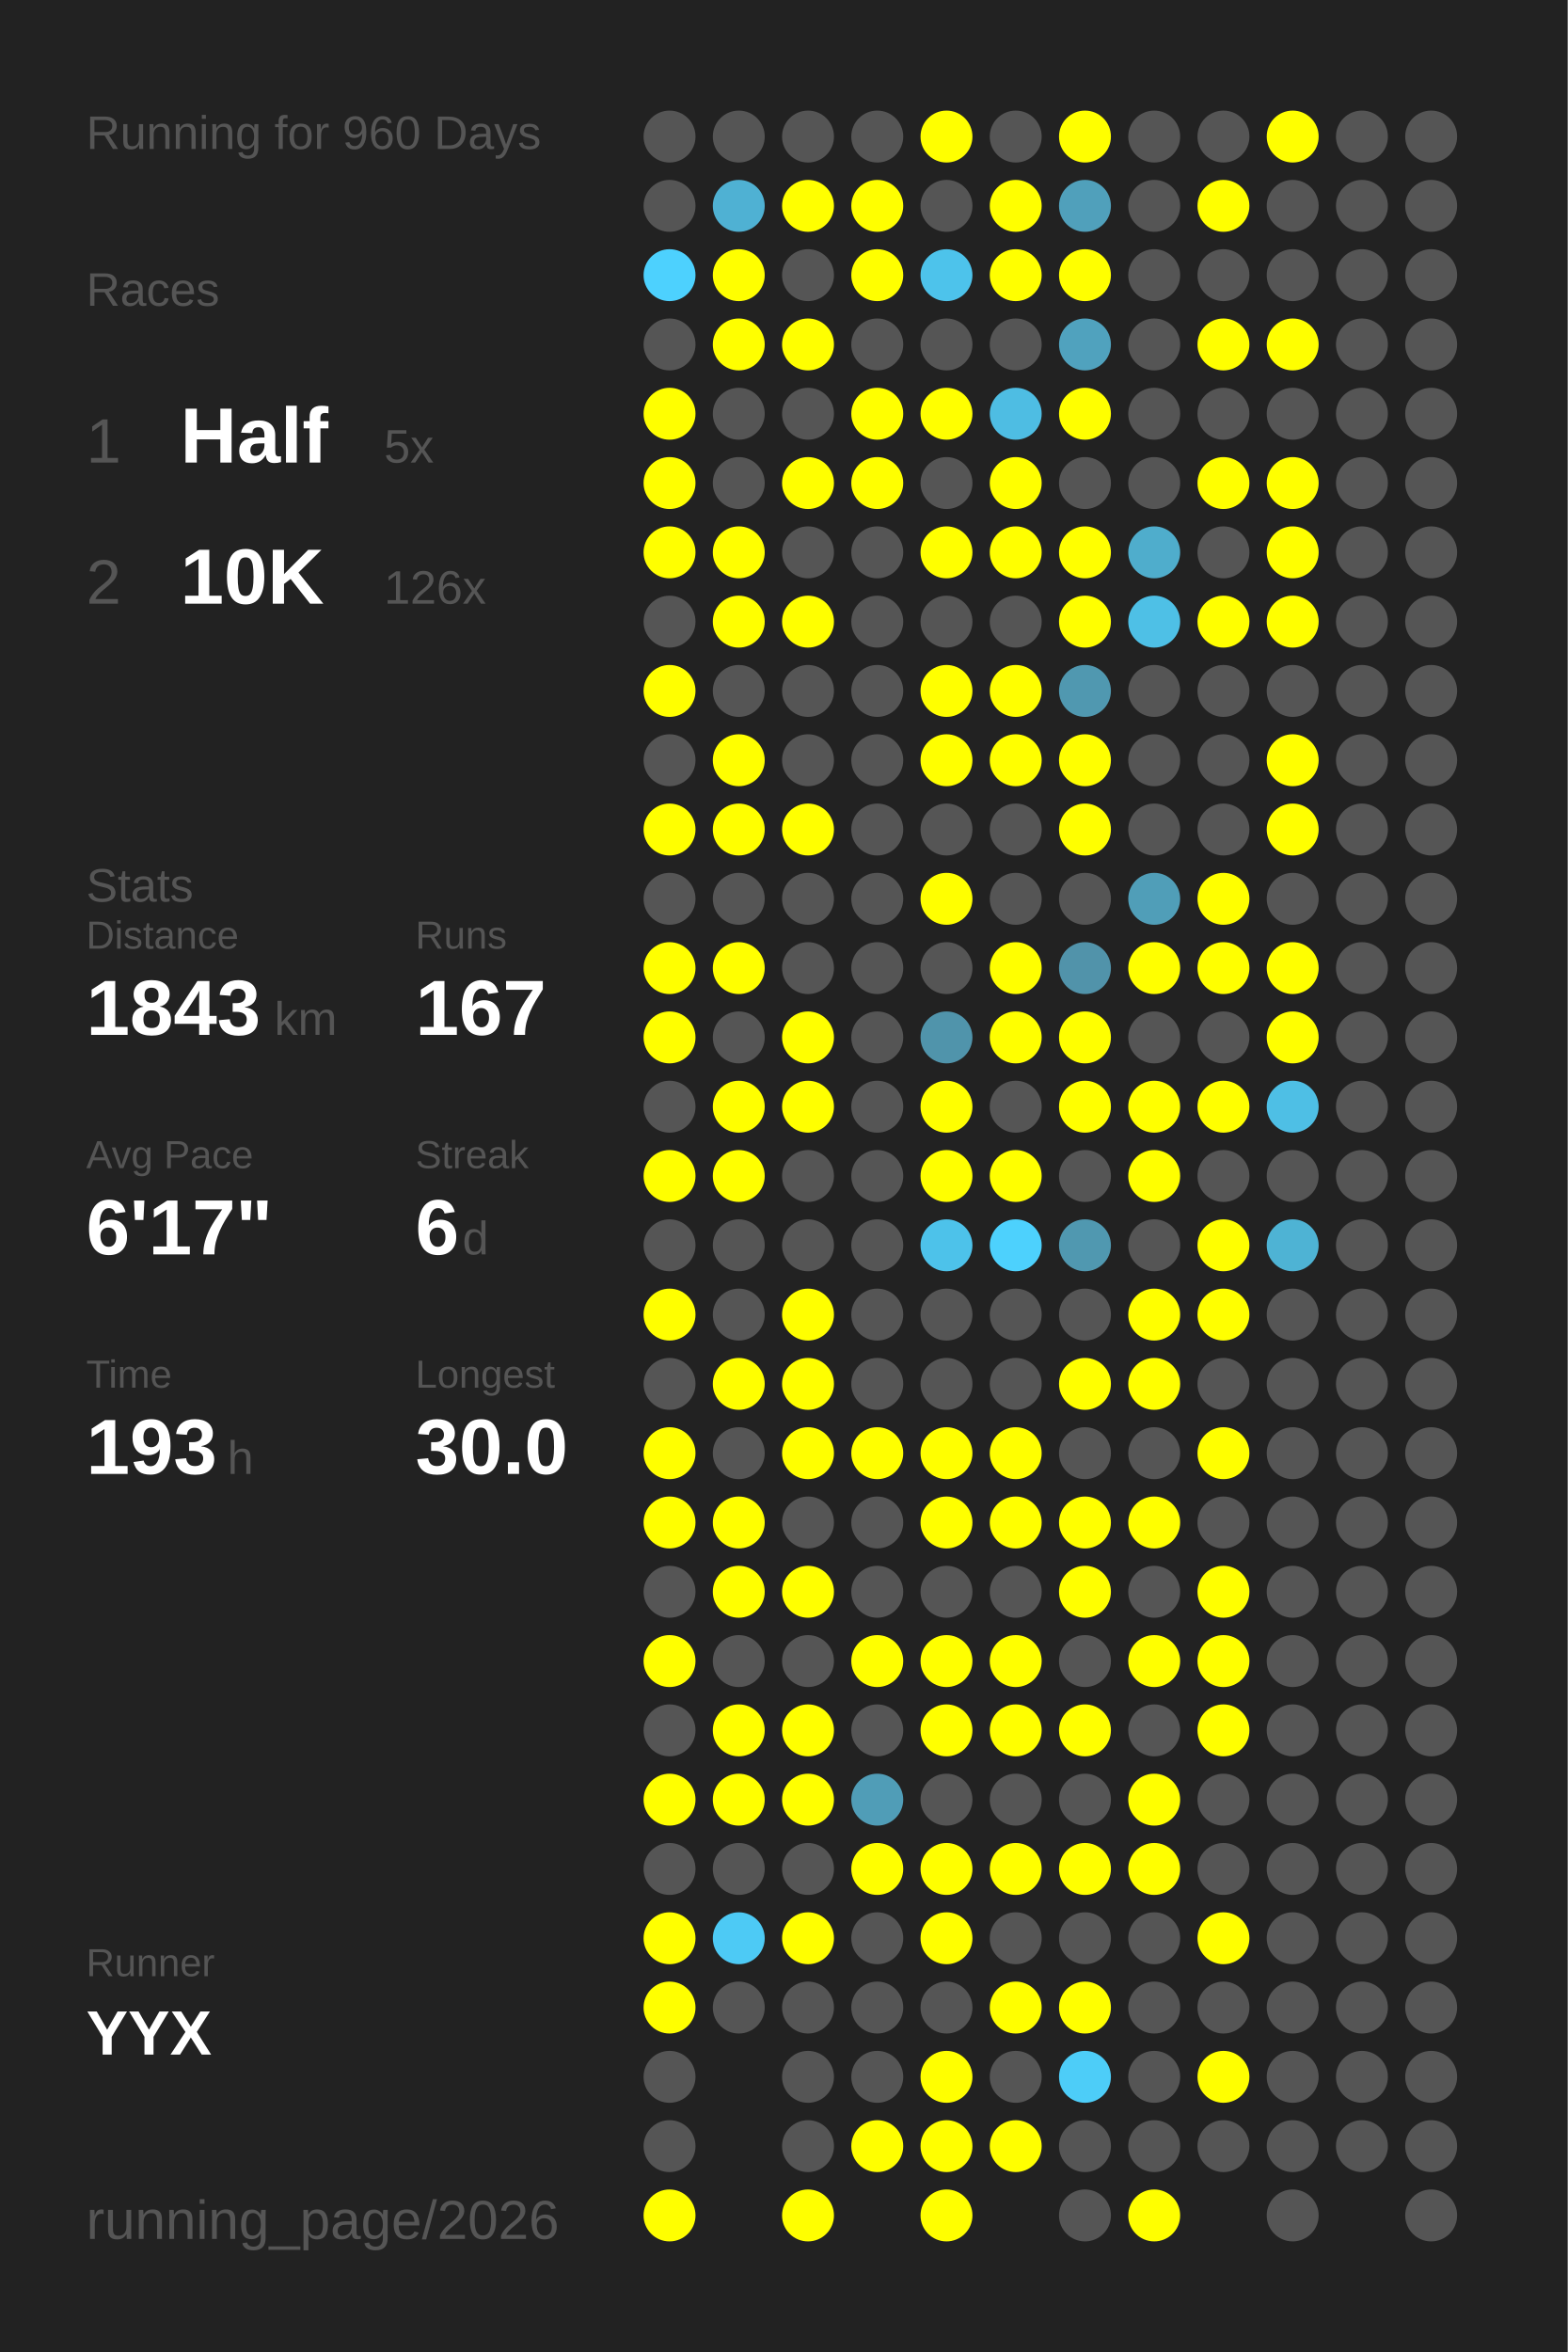
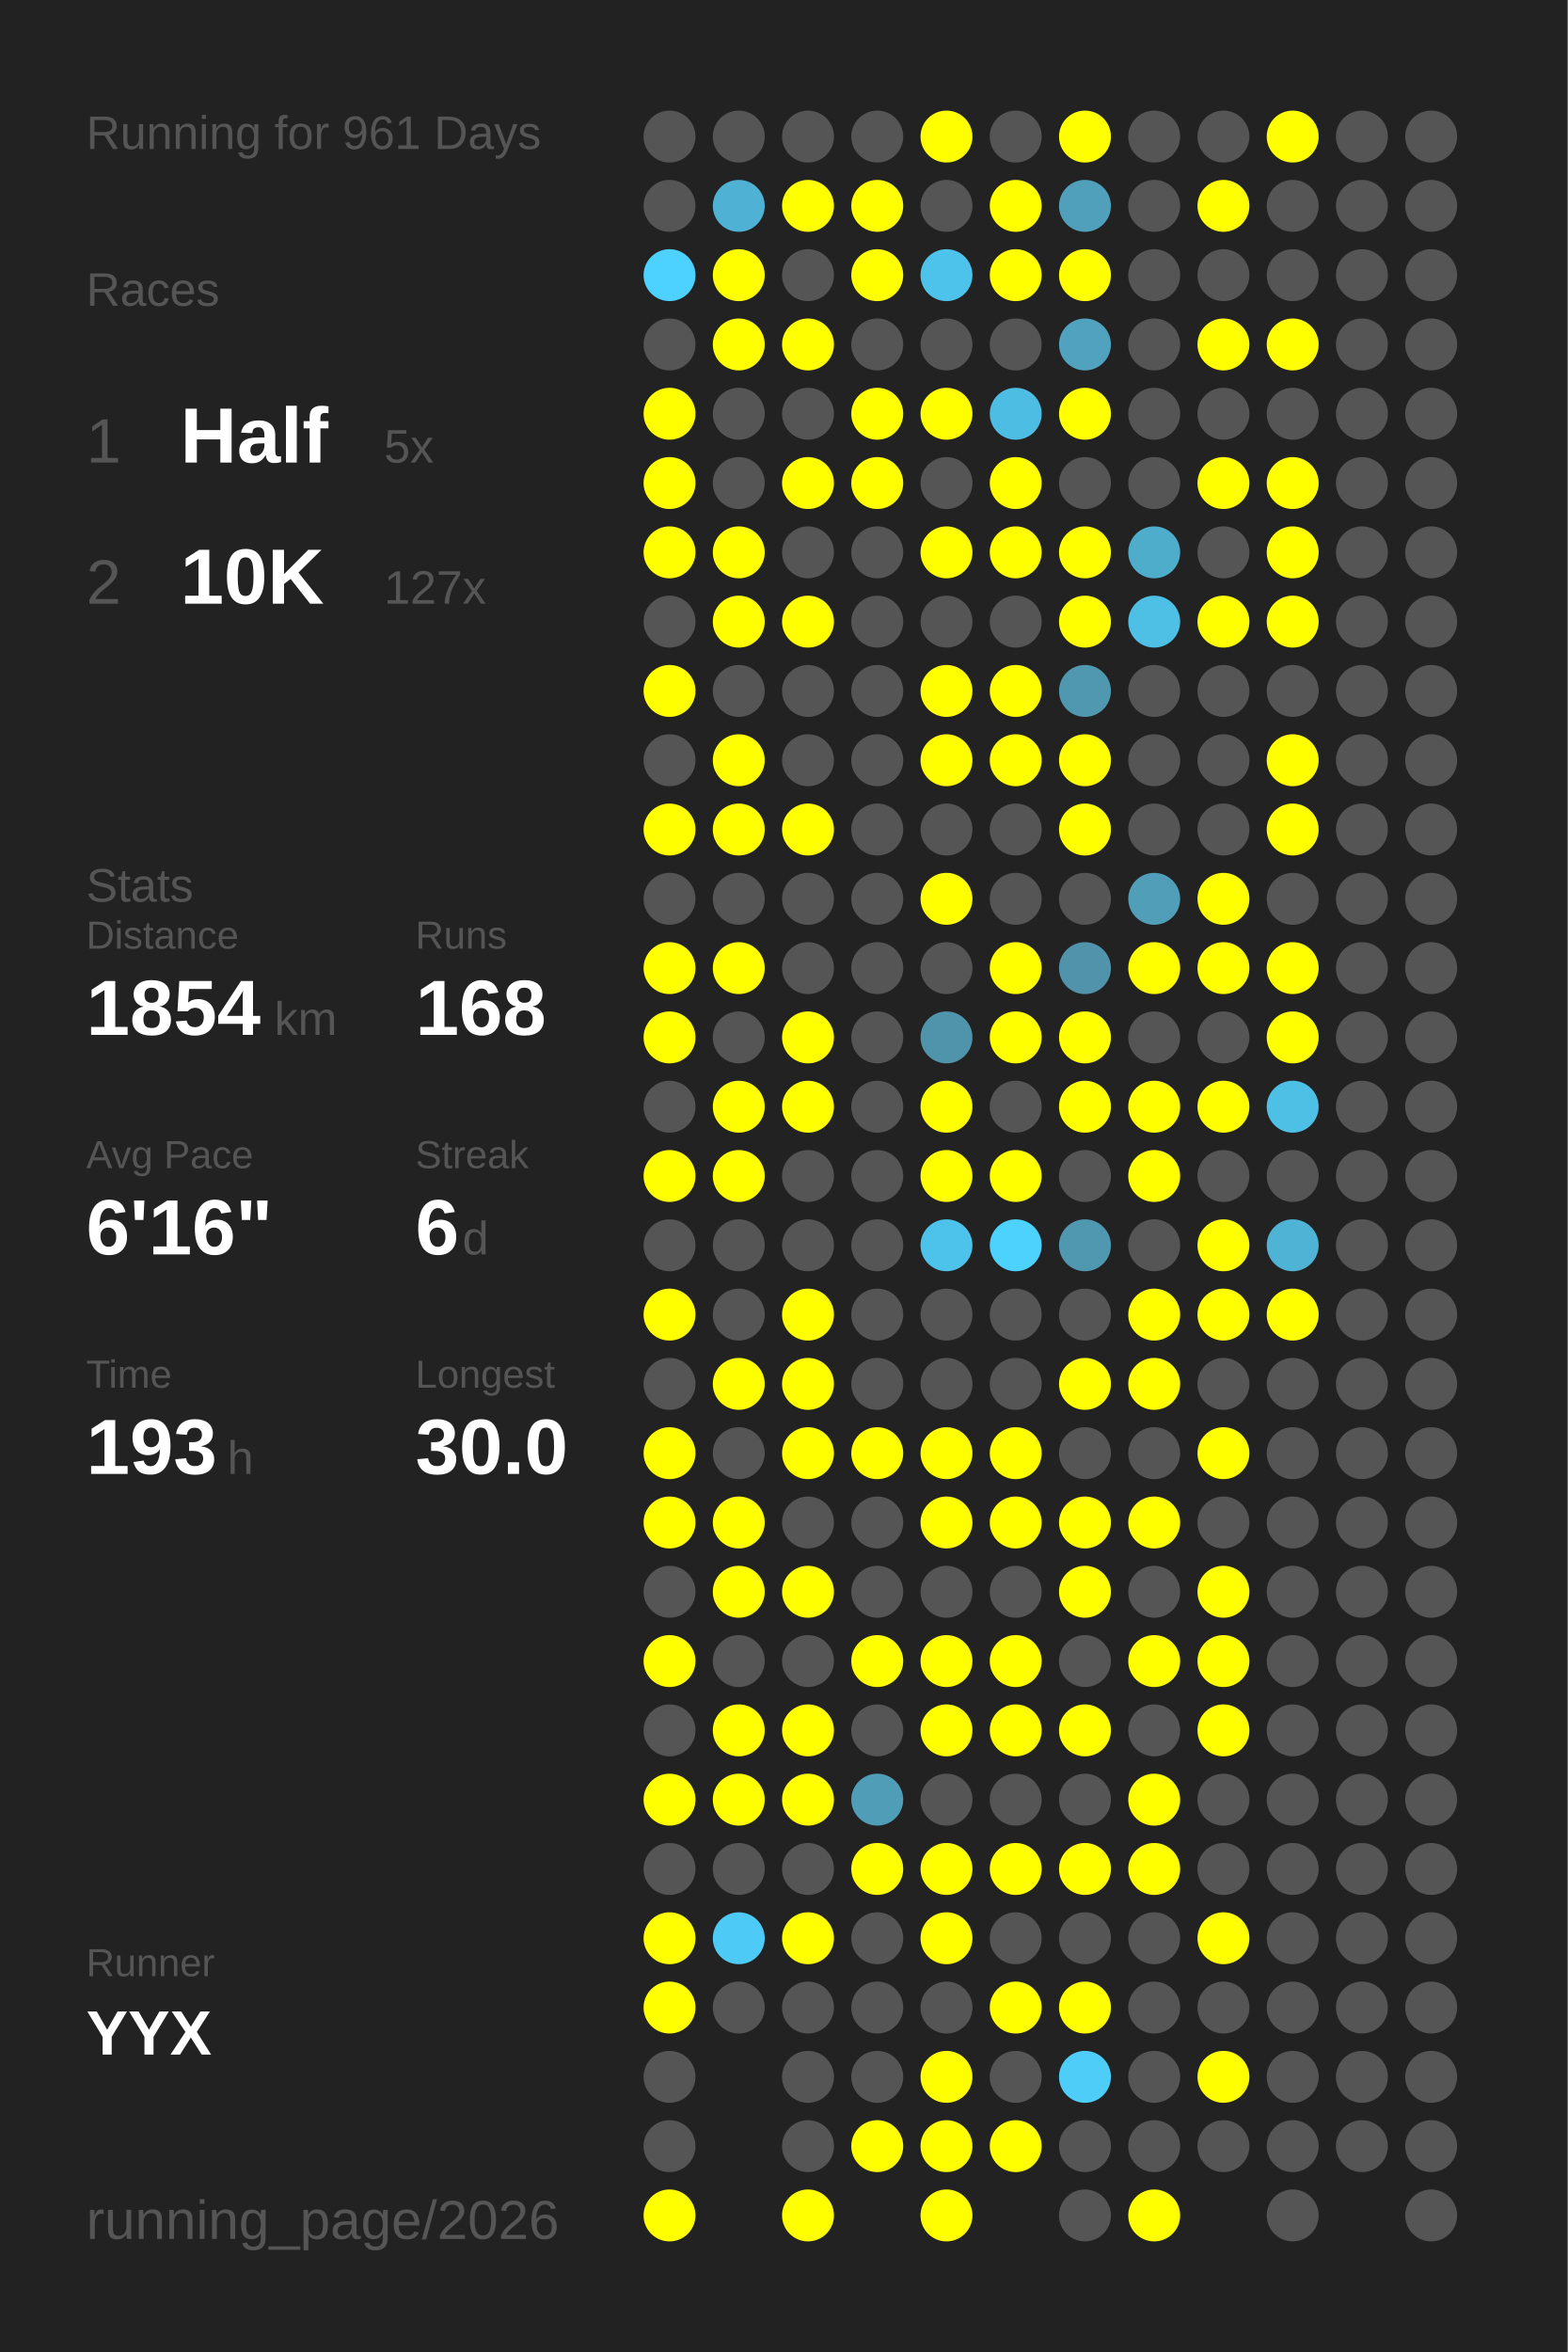
<svg xmlns="http://www.w3.org/2000/svg" baseProfile="full" height="300mm" version="1.1" viewBox="0,0,200,300" width="200mm">
  <defs />
  <rect fill="#222222" height="300" width="200" x="0" y="0" />
-   <text fill="#555555" style="font-size:6px; font-family:Arial;" x="11" y="19">Running for 960 Days</text>
+   <text fill="#555555" style="font-size:6px; font-family:Arial;" x="11" y="19">Running for 961 Days</text>
  <text fill="#555555" style="font-size:6px; font-family:Arial;" x="11" y="39">Races</text>
  <text fill="#555555" style="font-size:8px; font-family:Arial;" x="11" y="59">1</text>
  <text fill="#FFFFFF" style="font-size:10px; font-family:Arial; font-weight:bold;" x="23" y="59">Half</text>
  <text fill="#555555" style="font-size:6px; font-family:Arial;" x="49" y="59">5x</text>
  <text fill="#555555" style="font-size:8px; font-family:Arial;" x="11" y="77">2</text>
  <text fill="#FFFFFF" style="font-size:10px; font-family:Arial; font-weight:bold;" x="23" y="77">10K</text>
-   <text fill="#555555" style="font-size:6px; font-family:Arial;" x="49" y="77">126x</text>
+   <text fill="#555555" style="font-size:6px; font-family:Arial;" x="49" y="77">127x</text>
  <text fill="#555555" style="font-size:6px; font-family:Arial;" x="11" y="115">Stats</text>
  <text fill="#555555" style="font-size:5px; font-family:Arial;" x="11" y="121">Distance</text>
-   <text fill="#FFFFFF" style="font-size:10px; font-family:Arial; font-weight:bold;" x="11" y="132">1843</text>
+   <text fill="#FFFFFF" style="font-size:10px; font-family:Arial; font-weight:bold;" x="11" y="132">1854</text>
  <text fill="#555555" style="font-size:6px; font-family:Arial;" x="35" y="132">km</text>
  <text fill="#555555" style="font-size:5px; font-family:Arial;" x="53" y="121">Runs</text>
-   <text fill="#FFFFFF" style="font-size:10px; font-family:Arial; font-weight:bold;" x="53" y="132">167</text>
+   <text fill="#FFFFFF" style="font-size:10px; font-family:Arial; font-weight:bold;" x="53" y="132">168</text>
  <text fill="#555555" style="font-size:5px; font-family:Arial;" x="11" y="149">Avg Pace</text>
-   <text fill="#FFFFFF" style="font-size:10px; font-family:Arial; font-weight:bold;" x="11" y="160">6'17"</text>
+   <text fill="#FFFFFF" style="font-size:10px; font-family:Arial; font-weight:bold;" x="11" y="160">6'16"</text>
  <text fill="#555555" style="font-size:5px; font-family:Arial;" x="53" y="149">Streak</text>
  <text fill="#FFFFFF" style="font-size:10px; font-family:Arial; font-weight:bold;" x="53" y="160">6</text>
  <text fill="#555555" style="font-size:6px; font-family:Arial;" x="59" y="160">d</text>
  <text fill="#555555" style="font-size:5px; font-family:Arial;" x="11" y="177">Time</text>
  <text fill="#FFFFFF" style="font-size:10px; font-family:Arial; font-weight:bold;" x="11" y="188">193</text>
  <text fill="#555555" style="font-size:6px; font-family:Arial;" x="29" y="188">h</text>
  <text fill="#555555" style="font-size:5px; font-family:Arial;" x="53" y="177">Longest</text>
  <text fill="#FFFFFF" style="font-size:10px; font-family:Arial; font-weight:bold;" x="53" y="188">30.0</text>
  <text fill="#555555" style="font-size:5px; font-family:Arial;" x="11" y="252.065">Runner</text>
  <text fill="#FFFFFF" style="font-size:8px; font-family:Arial; font-weight:bold;" x="11" y="262.065">YYX</text>
  <text fill="#555555" style="font-size:7px; font-family:Arial;" x="11" y="285.581">running_page/2026</text>
  <circle cx="85.417" cy="17.419" fill="#555555" r="3.312" />
  <circle cx="85.417" cy="26.258" fill="#555555" r="3.312" />
  <circle cx="85.417" cy="35.097" fill="#4dd1fe" r="3.312" />
  <circle cx="85.417" cy="43.935" fill="#555555" r="3.312" />
  <circle cx="85.417" cy="52.774" fill="#FFFF00" r="3.312" />
  <circle cx="85.417" cy="61.613" fill="#FFFF00" r="3.312" />
  <circle cx="85.417" cy="70.452" fill="#FFFF00" r="3.312" />
  <circle cx="85.417" cy="79.29" fill="#555555" r="3.312" />
  <circle cx="85.417" cy="88.129" fill="#FFFF00" r="3.312" />
  <circle cx="85.417" cy="96.968" fill="#555555" r="3.312" />
  <circle cx="85.417" cy="105.806" fill="#FFFF00" r="3.312" />
  <circle cx="85.417" cy="114.645" fill="#555555" r="3.312" />
  <circle cx="85.417" cy="123.484" fill="#FFFF00" r="3.312" />
  <circle cx="85.417" cy="132.323" fill="#FFFF00" r="3.312" />
  <circle cx="85.417" cy="141.161" fill="#555555" r="3.312" />
  <circle cx="85.417" cy="150" fill="#FFFF00" r="3.312" />
  <circle cx="85.417" cy="158.839" fill="#555555" r="3.312" />
  <circle cx="85.417" cy="167.677" fill="#FFFF00" r="3.312" />
  <circle cx="85.417" cy="176.516" fill="#555555" r="3.312" />
  <circle cx="85.417" cy="185.355" fill="#FFFF00" r="3.312" />
  <circle cx="85.417" cy="194.194" fill="#FFFF00" r="3.312" />
  <circle cx="85.417" cy="203.032" fill="#555555" r="3.312" />
  <circle cx="85.417" cy="211.871" fill="#FFFF00" r="3.312" />
  <circle cx="85.417" cy="220.71" fill="#555555" r="3.312" />
  <circle cx="85.417" cy="229.548" fill="#FFFF00" r="3.312" />
  <circle cx="85.417" cy="238.387" fill="#555555" r="3.312" />
  <circle cx="85.417" cy="247.226" fill="#FFFF00" r="3.312" />
  <circle cx="85.417" cy="256.065" fill="#FFFF00" r="3.312" />
  <circle cx="85.417" cy="264.903" fill="#555555" r="3.312" />
  <circle cx="85.417" cy="273.742" fill="#555555" r="3.312" />
  <circle cx="85.417" cy="282.581" fill="#FFFF00" r="3.312" />
  <circle cx="94.25" cy="17.419" fill="#555555" r="3.312" />
  <circle cx="94.25" cy="26.258" fill="#4fb1d3" r="3.312" />
  <circle cx="94.25" cy="35.097" fill="#FFFF00" r="3.312" />
  <circle cx="94.25" cy="43.935" fill="#FFFF00" r="3.312" />
  <circle cx="94.25" cy="52.774" fill="#555555" r="3.312" />
  <circle cx="94.25" cy="61.613" fill="#555555" r="3.312" />
  <circle cx="94.25" cy="70.452" fill="#FFFF00" r="3.312" />
  <circle cx="94.25" cy="79.29" fill="#FFFF00" r="3.312" />
  <circle cx="94.25" cy="88.129" fill="#555555" r="3.312" />
  <circle cx="94.25" cy="96.968" fill="#FFFF00" r="3.312" />
  <circle cx="94.25" cy="105.806" fill="#FFFF00" r="3.312" />
  <circle cx="94.25" cy="114.645" fill="#555555" r="3.312" />
  <circle cx="94.25" cy="123.484" fill="#FFFF00" r="3.312" />
  <circle cx="94.25" cy="132.323" fill="#555555" r="3.312" />
  <circle cx="94.25" cy="141.161" fill="#FFFF00" r="3.312" />
  <circle cx="94.25" cy="150" fill="#FFFF00" r="3.312" />
  <circle cx="94.25" cy="158.839" fill="#555555" r="3.312" />
  <circle cx="94.25" cy="167.677" fill="#555555" r="3.312" />
  <circle cx="94.25" cy="176.516" fill="#FFFF00" r="3.312" />
  <circle cx="94.25" cy="185.355" fill="#555555" r="3.312" />
  <circle cx="94.25" cy="194.194" fill="#FFFF00" r="3.312" />
  <circle cx="94.25" cy="203.032" fill="#FFFF00" r="3.312" />
  <circle cx="94.25" cy="211.871" fill="#555555" r="3.312" />
  <circle cx="94.25" cy="220.71" fill="#FFFF00" r="3.312" />
  <circle cx="94.25" cy="229.548" fill="#FFFF00" r="3.312" />
  <circle cx="94.25" cy="238.387" fill="#555555" r="3.312" />
  <circle cx="94.25" cy="247.226" fill="#4dcaf5" r="3.312" />
  <circle cx="94.25" cy="256.065" fill="#555555" r="3.312" />
  <circle cx="103.083" cy="17.419" fill="#555555" r="3.312" />
  <circle cx="103.083" cy="26.258" fill="#FFFF00" r="3.312" />
  <circle cx="103.083" cy="35.097" fill="#555555" r="3.312" />
  <circle cx="103.083" cy="43.935" fill="#FFFF00" r="3.312" />
  <circle cx="103.083" cy="52.774" fill="#555555" r="3.312" />
  <circle cx="103.083" cy="61.613" fill="#FFFF00" r="3.312" />
  <circle cx="103.083" cy="70.452" fill="#555555" r="3.312" />
  <circle cx="103.083" cy="79.29" fill="#FFFF00" r="3.312" />
  <circle cx="103.083" cy="88.129" fill="#555555" r="3.312" />
  <circle cx="103.083" cy="96.968" fill="#555555" r="3.312" />
  <circle cx="103.083" cy="105.806" fill="#FFFF00" r="3.312" />
  <circle cx="103.083" cy="114.645" fill="#555555" r="3.312" />
  <circle cx="103.083" cy="123.484" fill="#555555" r="3.312" />
  <circle cx="103.083" cy="132.323" fill="#FFFF00" r="3.312" />
  <circle cx="103.083" cy="141.161" fill="#FFFF00" r="3.312" />
  <circle cx="103.083" cy="150" fill="#555555" r="3.312" />
  <circle cx="103.083" cy="158.839" fill="#555555" r="3.312" />
  <circle cx="103.083" cy="167.677" fill="#FFFF00" r="3.312" />
  <circle cx="103.083" cy="176.516" fill="#FFFF00" r="3.312" />
  <circle cx="103.083" cy="185.355" fill="#FFFF00" r="3.312" />
  <circle cx="103.083" cy="194.194" fill="#555555" r="3.312" />
  <circle cx="103.083" cy="203.032" fill="#FFFF00" r="3.312" />
  <circle cx="103.083" cy="211.871" fill="#555555" r="3.312" />
  <circle cx="103.083" cy="220.71" fill="#FFFF00" r="3.312" />
  <circle cx="103.083" cy="229.548" fill="#FFFF00" r="3.312" />
  <circle cx="103.083" cy="238.387" fill="#555555" r="3.312" />
  <circle cx="103.083" cy="247.226" fill="#FFFF00" r="3.312" />
  <circle cx="103.083" cy="256.065" fill="#555555" r="3.312" />
  <circle cx="103.083" cy="264.903" fill="#555555" r="3.312" />
  <circle cx="103.083" cy="273.742" fill="#555555" r="3.312" />
  <circle cx="103.083" cy="282.581" fill="#FFFF00" r="3.312" />
  <circle cx="111.917" cy="17.419" fill="#555555" r="3.312" />
  <circle cx="111.917" cy="26.258" fill="#FFFF00" r="3.312" />
  <circle cx="111.917" cy="35.097" fill="#FFFF00" r="3.312" />
  <circle cx="111.917" cy="43.935" fill="#555555" r="3.312" />
  <circle cx="111.917" cy="52.774" fill="#FFFF00" r="3.312" />
  <circle cx="111.917" cy="61.613" fill="#FFFF00" r="3.312" />
  <circle cx="111.917" cy="70.452" fill="#555555" r="3.312" />
  <circle cx="111.917" cy="79.29" fill="#555555" r="3.312" />
  <circle cx="111.917" cy="88.129" fill="#555555" r="3.312" />
  <circle cx="111.917" cy="96.968" fill="#555555" r="3.312" />
  <circle cx="111.917" cy="105.806" fill="#555555" r="3.312" />
  <circle cx="111.917" cy="114.645" fill="#555555" r="3.312" />
  <circle cx="111.917" cy="123.484" fill="#555555" r="3.312" />
  <circle cx="111.917" cy="132.323" fill="#555555" r="3.312" />
  <circle cx="111.917" cy="141.161" fill="#555555" r="3.312" />
  <circle cx="111.917" cy="150" fill="#555555" r="3.312" />
  <circle cx="111.917" cy="158.839" fill="#555555" r="3.312" />
  <circle cx="111.917" cy="167.677" fill="#555555" r="3.312" />
  <circle cx="111.917" cy="176.516" fill="#555555" r="3.312" />
  <circle cx="111.917" cy="185.355" fill="#FFFF00" r="3.312" />
  <circle cx="111.917" cy="194.194" fill="#555555" r="3.312" />
  <circle cx="111.917" cy="203.032" fill="#555555" r="3.312" />
  <circle cx="111.917" cy="211.871" fill="#FFFF00" r="3.312" />
  <circle cx="111.917" cy="220.71" fill="#555555" r="3.312" />
  <circle cx="111.917" cy="229.548" fill="#509db7" r="3.312" />
  <circle cx="111.917" cy="238.387" fill="#FFFF00" r="3.312" />
  <circle cx="111.917" cy="247.226" fill="#555555" r="3.312" />
  <circle cx="111.917" cy="256.065" fill="#555555" r="3.312" />
  <circle cx="111.917" cy="264.903" fill="#555555" r="3.312" />
  <circle cx="111.917" cy="273.742" fill="#FFFF00" r="3.312" />
  <circle cx="120.75" cy="17.419" fill="#FFFF00" r="3.312" />
  <circle cx="120.75" cy="26.258" fill="#555555" r="3.312" />
  <circle cx="120.75" cy="35.097" fill="#4dc3eb" r="3.312" />
  <circle cx="120.75" cy="43.935" fill="#555555" r="3.312" />
  <circle cx="120.75" cy="52.774" fill="#FFFF00" r="3.312" />
  <circle cx="120.75" cy="61.613" fill="#555555" r="3.312" />
  <circle cx="120.75" cy="70.452" fill="#FFFF00" r="3.312" />
  <circle cx="120.75" cy="79.29" fill="#555555" r="3.312" />
  <circle cx="120.75" cy="88.129" fill="#FFFF00" r="3.312" />
  <circle cx="120.75" cy="96.968" fill="#FFFF00" r="3.312" />
  <circle cx="120.75" cy="105.806" fill="#555555" r="3.312" />
  <circle cx="120.75" cy="114.645" fill="#FFFF00" r="3.312" />
  <circle cx="120.75" cy="123.484" fill="#555555" r="3.312" />
  <circle cx="120.75" cy="132.323" fill="#5094ab" r="3.312" />
  <circle cx="120.75" cy="141.161" fill="#FFFF00" r="3.312" />
  <circle cx="120.75" cy="150" fill="#FFFF00" r="3.312" />
  <circle cx="120.75" cy="158.839" fill="#4dc2ea" r="3.312" />
  <circle cx="120.75" cy="167.677" fill="#555555" r="3.312" />
  <circle cx="120.75" cy="176.516" fill="#555555" r="3.312" />
  <circle cx="120.75" cy="185.355" fill="#FFFF00" r="3.312" />
  <circle cx="120.75" cy="194.194" fill="#FFFF00" r="3.312" />
  <circle cx="120.75" cy="203.032" fill="#555555" r="3.312" />
  <circle cx="120.75" cy="211.871" fill="#FFFF00" r="3.312" />
  <circle cx="120.75" cy="220.71" fill="#FFFF00" r="3.312" />
  <circle cx="120.75" cy="229.548" fill="#555555" r="3.312" />
  <circle cx="120.75" cy="238.387" fill="#FFFF00" r="3.312" />
  <circle cx="120.75" cy="247.226" fill="#FFFF00" r="3.312" />
  <circle cx="120.75" cy="256.065" fill="#555555" r="3.312" />
  <circle cx="120.75" cy="264.903" fill="#FFFF00" r="3.312" />
  <circle cx="120.75" cy="273.742" fill="#FFFF00" r="3.312" />
  <circle cx="120.75" cy="282.581" fill="#FFFF00" r="3.312" />
  <circle cx="129.583" cy="17.419" fill="#555555" r="3.312" />
  <circle cx="129.583" cy="26.258" fill="#FFFF00" r="3.312" />
  <circle cx="129.583" cy="35.097" fill="#FFFF00" r="3.312" />
  <circle cx="129.583" cy="43.935" fill="#555555" r="3.312" />
  <circle cx="129.583" cy="52.774" fill="#4ebde3" r="3.312" />
  <circle cx="129.583" cy="61.613" fill="#FFFF00" r="3.312" />
  <circle cx="129.583" cy="70.452" fill="#FFFF00" r="3.312" />
  <circle cx="129.583" cy="79.29" fill="#555555" r="3.312" />
  <circle cx="129.583" cy="88.129" fill="#FFFF00" r="3.312" />
  <circle cx="129.583" cy="96.968" fill="#FFFF00" r="3.312" />
  <circle cx="129.583" cy="105.806" fill="#555555" r="3.312" />
  <circle cx="129.583" cy="114.645" fill="#555555" r="3.312" />
  <circle cx="129.583" cy="123.484" fill="#FFFF00" r="3.312" />
  <circle cx="129.583" cy="132.323" fill="#FFFF00" r="3.312" />
  <circle cx="129.583" cy="141.161" fill="#555555" r="3.312" />
  <circle cx="129.583" cy="150" fill="#FFFF00" r="3.312" />
  <circle cx="129.583" cy="158.839" fill="#4dd1fd" r="3.312" />
  <circle cx="129.583" cy="167.677" fill="#555555" r="3.312" />
  <circle cx="129.583" cy="176.516" fill="#555555" r="3.312" />
  <circle cx="129.583" cy="185.355" fill="#FFFF00" r="3.312" />
  <circle cx="129.583" cy="194.194" fill="#FFFF00" r="3.312" />
  <circle cx="129.583" cy="203.032" fill="#555555" r="3.312" />
  <circle cx="129.583" cy="211.871" fill="#FFFF00" r="3.312" />
  <circle cx="129.583" cy="220.71" fill="#FFFF00" r="3.312" />
  <circle cx="129.583" cy="229.548" fill="#555555" r="3.312" />
  <circle cx="129.583" cy="238.387" fill="#FFFF00" r="3.312" />
  <circle cx="129.583" cy="247.226" fill="#555555" r="3.312" />
  <circle cx="129.583" cy="256.065" fill="#FFFF00" r="3.312" />
  <circle cx="129.583" cy="264.903" fill="#555555" r="3.312" />
  <circle cx="129.583" cy="273.742" fill="#FFFF00" r="3.312" />
  <circle cx="138.417" cy="17.419" fill="#FFFF00" r="3.312" />
  <circle cx="138.417" cy="26.258" fill="#50a0bb" r="3.312" />
  <circle cx="138.417" cy="35.097" fill="#FFFF00" r="3.312" />
  <circle cx="138.417" cy="43.935" fill="#50a2be" r="3.312" />
  <circle cx="138.417" cy="52.774" fill="#FFFF00" r="3.312" />
  <circle cx="138.417" cy="61.613" fill="#555555" r="3.312" />
  <circle cx="138.417" cy="70.452" fill="#FFFF00" r="3.312" />
  <circle cx="138.417" cy="79.29" fill="#FFFF00" r="3.312" />
  <circle cx="138.417" cy="88.129" fill="#5098b0" r="3.312" />
  <circle cx="138.417" cy="96.968" fill="#FFFF00" r="3.312" />
  <circle cx="138.417" cy="105.806" fill="#FFFF00" r="3.312" />
  <circle cx="138.417" cy="114.645" fill="#555555" r="3.312" />
  <circle cx="138.417" cy="123.484" fill="#5193aa" r="3.312" />
  <circle cx="138.417" cy="132.323" fill="#FFFF00" r="3.312" />
  <circle cx="138.417" cy="141.161" fill="#FFFF00" r="3.312" />
  <circle cx="138.417" cy="150" fill="#555555" r="3.312" />
  <circle cx="138.417" cy="158.839" fill="#5098b0" r="3.312" />
  <circle cx="138.417" cy="167.677" fill="#555555" r="3.312" />
  <circle cx="138.417" cy="176.516" fill="#FFFF00" r="3.312" />
  <circle cx="138.417" cy="185.355" fill="#555555" r="3.312" />
  <circle cx="138.417" cy="194.194" fill="#FFFF00" r="3.312" />
  <circle cx="138.417" cy="203.032" fill="#FFFF00" r="3.312" />
  <circle cx="138.417" cy="211.871" fill="#555555" r="3.312" />
  <circle cx="138.417" cy="220.71" fill="#FFFF00" r="3.312" />
  <circle cx="138.417" cy="229.548" fill="#555555" r="3.312" />
  <circle cx="138.417" cy="238.387" fill="#FFFF00" r="3.312" />
  <circle cx="138.417" cy="247.226" fill="#555555" r="3.312" />
  <circle cx="138.417" cy="256.065" fill="#FFFF00" r="3.312" />
  <circle cx="138.417" cy="264.903" fill="#4dcdf8" r="3.312" />
  <circle cx="138.417" cy="273.742" fill="#555555" r="3.312" />
  <circle cx="138.417" cy="282.581" fill="#555555" r="3.312" />
  <circle cx="147.25" cy="17.419" fill="#555555" r="3.312" />
  <circle cx="147.25" cy="26.258" fill="#555555" r="3.312" />
  <circle cx="147.25" cy="35.097" fill="#555555" r="3.312" />
  <circle cx="147.25" cy="43.935" fill="#555555" r="3.312" />
  <circle cx="147.25" cy="52.774" fill="#555555" r="3.312" />
  <circle cx="147.25" cy="61.613" fill="#555555" r="3.312" />
  <circle cx="147.25" cy="70.452" fill="#4fadcc" r="3.312" />
  <circle cx="147.25" cy="79.29" fill="#4ec0e6" r="3.312" />
  <circle cx="147.25" cy="88.129" fill="#555555" r="3.312" />
  <circle cx="147.25" cy="96.968" fill="#555555" r="3.312" />
  <circle cx="147.25" cy="105.806" fill="#555555" r="3.312" />
  <circle cx="147.25" cy="114.645" fill="#509eb8" r="3.312" />
  <circle cx="147.25" cy="123.484" fill="#FFFF00" r="3.312" />
  <circle cx="147.25" cy="132.323" fill="#555555" r="3.312" />
  <circle cx="147.25" cy="141.161" fill="#FFFF00" r="3.312" />
  <circle cx="147.25" cy="150" fill="#FFFF00" r="3.312" />
  <circle cx="147.25" cy="158.839" fill="#555555" r="3.312" />
  <circle cx="147.25" cy="167.677" fill="#FFFF00" r="3.312" />
  <circle cx="147.25" cy="176.516" fill="#FFFF00" r="3.312" />
  <circle cx="147.25" cy="185.355" fill="#555555" r="3.312" />
  <circle cx="147.25" cy="194.194" fill="#FFFF00" r="3.312" />
  <circle cx="147.25" cy="203.032" fill="#555555" r="3.312" />
  <circle cx="147.25" cy="211.871" fill="#FFFF00" r="3.312" />
  <circle cx="147.25" cy="220.71" fill="#555555" r="3.312" />
  <circle cx="147.25" cy="229.548" fill="#FFFF00" r="3.312" />
  <circle cx="147.25" cy="238.387" fill="#FFFF00" r="3.312" />
  <circle cx="147.25" cy="247.226" fill="#555555" r="3.312" />
  <circle cx="147.25" cy="256.065" fill="#555555" r="3.312" />
  <circle cx="147.25" cy="264.903" fill="#555555" r="3.312" />
  <circle cx="147.25" cy="273.742" fill="#555555" r="3.312" />
  <circle cx="147.25" cy="282.581" fill="#FFFF00" r="3.312" />
  <circle cx="156.083" cy="17.419" fill="#555555" r="3.312" />
  <circle cx="156.083" cy="26.258" fill="#FFFF00" r="3.312" />
  <circle cx="156.083" cy="35.097" fill="#555555" r="3.312" />
  <circle cx="156.083" cy="43.935" fill="#FFFF00" r="3.312" />
  <circle cx="156.083" cy="52.774" fill="#555555" r="3.312" />
  <circle cx="156.083" cy="61.613" fill="#FFFF00" r="3.312" />
  <circle cx="156.083" cy="70.452" fill="#555555" r="3.312" />
  <circle cx="156.083" cy="79.29" fill="#FFFF00" r="3.312" />
  <circle cx="156.083" cy="88.129" fill="#555555" r="3.312" />
  <circle cx="156.083" cy="96.968" fill="#555555" r="3.312" />
  <circle cx="156.083" cy="105.806" fill="#555555" r="3.312" />
  <circle cx="156.083" cy="114.645" fill="#FFFF00" r="3.312" />
  <circle cx="156.083" cy="123.484" fill="#FFFF00" r="3.312" />
  <circle cx="156.083" cy="132.323" fill="#555555" r="3.312" />
  <circle cx="156.083" cy="141.161" fill="#FFFF00" r="3.312" />
  <circle cx="156.083" cy="150" fill="#555555" r="3.312" />
  <circle cx="156.083" cy="158.839" fill="#FFFF00" r="3.312" />
  <circle cx="156.083" cy="167.677" fill="#FFFF00" r="3.312" />
  <circle cx="156.083" cy="176.516" fill="#555555" r="3.312" />
  <circle cx="156.083" cy="185.355" fill="#FFFF00" r="3.312" />
  <circle cx="156.083" cy="194.194" fill="#555555" r="3.312" />
  <circle cx="156.083" cy="203.032" fill="#FFFF00" r="3.312" />
  <circle cx="156.083" cy="211.871" fill="#FFFF00" r="3.312" />
  <circle cx="156.083" cy="220.71" fill="#FFFF00" r="3.312" />
  <circle cx="156.083" cy="229.548" fill="#555555" r="3.312" />
  <circle cx="156.083" cy="238.387" fill="#555555" r="3.312" />
  <circle cx="156.083" cy="247.226" fill="#FFFF00" r="3.312" />
  <circle cx="156.083" cy="256.065" fill="#555555" r="3.312" />
  <circle cx="156.083" cy="264.903" fill="#FFFF00" r="3.312" />
  <circle cx="156.083" cy="273.742" fill="#555555" r="3.312" />
  <circle cx="164.917" cy="17.419" fill="#FFFF00" r="3.312" />
  <circle cx="164.917" cy="26.258" fill="#555555" r="3.312" />
  <circle cx="164.917" cy="35.097" fill="#555555" r="3.312" />
  <circle cx="164.917" cy="43.935" fill="#FFFF00" r="3.312" />
  <circle cx="164.917" cy="52.774" fill="#555555" r="3.312" />
  <circle cx="164.917" cy="61.613" fill="#FFFF00" r="3.312" />
  <circle cx="164.917" cy="70.452" fill="#FFFF00" r="3.312" />
  <circle cx="164.917" cy="79.29" fill="#FFFF00" r="3.312" />
  <circle cx="164.917" cy="88.129" fill="#555555" r="3.312" />
  <circle cx="164.917" cy="96.968" fill="#FFFF00" r="3.312" />
  <circle cx="164.917" cy="105.806" fill="#FFFF00" r="3.312" />
  <circle cx="164.917" cy="114.645" fill="#555555" r="3.312" />
  <circle cx="164.917" cy="123.484" fill="#FFFF00" r="3.312" />
  <circle cx="164.917" cy="132.323" fill="#FFFF00" r="3.312" />
  <circle cx="164.917" cy="141.161" fill="#4ebfe5" r="3.312" />
  <circle cx="164.917" cy="150" fill="#555555" r="3.312" />
  <circle cx="164.917" cy="158.839" fill="#4eb3d4" r="3.312" />
-   <circle cx="164.917" cy="167.677" fill="#555555" r="3.312" />
+   <circle cx="164.917" cy="167.677" fill="#FFFF00" r="3.312" />
  <circle cx="164.917" cy="176.516" fill="#555555" r="3.312" />
  <circle cx="164.917" cy="185.355" fill="#555555" r="3.312" />
  <circle cx="164.917" cy="194.194" fill="#555555" r="3.312" />
  <circle cx="164.917" cy="203.032" fill="#555555" r="3.312" />
  <circle cx="164.917" cy="211.871" fill="#555555" r="3.312" />
  <circle cx="164.917" cy="220.71" fill="#555555" r="3.312" />
  <circle cx="164.917" cy="229.548" fill="#555555" r="3.312" />
  <circle cx="164.917" cy="238.387" fill="#555555" r="3.312" />
  <circle cx="164.917" cy="247.226" fill="#555555" r="3.312" />
  <circle cx="164.917" cy="256.065" fill="#555555" r="3.312" />
  <circle cx="164.917" cy="264.903" fill="#555555" r="3.312" />
  <circle cx="164.917" cy="273.742" fill="#555555" r="3.312" />
  <circle cx="164.917" cy="282.581" fill="#555555" r="3.312" />
  <circle cx="173.75" cy="17.419" fill="#555555" r="3.312" />
  <circle cx="173.75" cy="26.258" fill="#555555" r="3.312" />
  <circle cx="173.75" cy="35.097" fill="#555555" r="3.312" />
  <circle cx="173.75" cy="43.935" fill="#555555" r="3.312" />
  <circle cx="173.75" cy="52.774" fill="#555555" r="3.312" />
  <circle cx="173.75" cy="61.613" fill="#555555" r="3.312" />
  <circle cx="173.75" cy="70.452" fill="#555555" r="3.312" />
  <circle cx="173.75" cy="79.29" fill="#555555" r="3.312" />
  <circle cx="173.75" cy="88.129" fill="#555555" r="3.312" />
  <circle cx="173.75" cy="96.968" fill="#555555" r="3.312" />
  <circle cx="173.75" cy="105.806" fill="#555555" r="3.312" />
  <circle cx="173.75" cy="114.645" fill="#555555" r="3.312" />
  <circle cx="173.75" cy="123.484" fill="#555555" r="3.312" />
  <circle cx="173.75" cy="132.323" fill="#555555" r="3.312" />
  <circle cx="173.75" cy="141.161" fill="#555555" r="3.312" />
  <circle cx="173.75" cy="150" fill="#555555" r="3.312" />
  <circle cx="173.75" cy="158.839" fill="#555555" r="3.312" />
  <circle cx="173.75" cy="167.677" fill="#555555" r="3.312" />
  <circle cx="173.75" cy="176.516" fill="#555555" r="3.312" />
  <circle cx="173.75" cy="185.355" fill="#555555" r="3.312" />
  <circle cx="173.75" cy="194.194" fill="#555555" r="3.312" />
  <circle cx="173.75" cy="203.032" fill="#555555" r="3.312" />
  <circle cx="173.75" cy="211.871" fill="#555555" r="3.312" />
  <circle cx="173.75" cy="220.71" fill="#555555" r="3.312" />
  <circle cx="173.75" cy="229.548" fill="#555555" r="3.312" />
  <circle cx="173.75" cy="238.387" fill="#555555" r="3.312" />
  <circle cx="173.75" cy="247.226" fill="#555555" r="3.312" />
  <circle cx="173.75" cy="256.065" fill="#555555" r="3.312" />
  <circle cx="173.75" cy="264.903" fill="#555555" r="3.312" />
  <circle cx="173.75" cy="273.742" fill="#555555" r="3.312" />
  <circle cx="182.583" cy="17.419" fill="#555555" r="3.312" />
  <circle cx="182.583" cy="26.258" fill="#555555" r="3.312" />
  <circle cx="182.583" cy="35.097" fill="#555555" r="3.312" />
  <circle cx="182.583" cy="43.935" fill="#555555" r="3.312" />
  <circle cx="182.583" cy="52.774" fill="#555555" r="3.312" />
  <circle cx="182.583" cy="61.613" fill="#555555" r="3.312" />
  <circle cx="182.583" cy="70.452" fill="#555555" r="3.312" />
  <circle cx="182.583" cy="79.29" fill="#555555" r="3.312" />
  <circle cx="182.583" cy="88.129" fill="#555555" r="3.312" />
  <circle cx="182.583" cy="96.968" fill="#555555" r="3.312" />
  <circle cx="182.583" cy="105.806" fill="#555555" r="3.312" />
  <circle cx="182.583" cy="114.645" fill="#555555" r="3.312" />
  <circle cx="182.583" cy="123.484" fill="#555555" r="3.312" />
  <circle cx="182.583" cy="132.323" fill="#555555" r="3.312" />
  <circle cx="182.583" cy="141.161" fill="#555555" r="3.312" />
  <circle cx="182.583" cy="150" fill="#555555" r="3.312" />
  <circle cx="182.583" cy="158.839" fill="#555555" r="3.312" />
  <circle cx="182.583" cy="167.677" fill="#555555" r="3.312" />
  <circle cx="182.583" cy="176.516" fill="#555555" r="3.312" />
  <circle cx="182.583" cy="185.355" fill="#555555" r="3.312" />
  <circle cx="182.583" cy="194.194" fill="#555555" r="3.312" />
  <circle cx="182.583" cy="203.032" fill="#555555" r="3.312" />
  <circle cx="182.583" cy="211.871" fill="#555555" r="3.312" />
  <circle cx="182.583" cy="220.71" fill="#555555" r="3.312" />
  <circle cx="182.583" cy="229.548" fill="#555555" r="3.312" />
  <circle cx="182.583" cy="238.387" fill="#555555" r="3.312" />
  <circle cx="182.583" cy="247.226" fill="#555555" r="3.312" />
  <circle cx="182.583" cy="256.065" fill="#555555" r="3.312" />
  <circle cx="182.583" cy="264.903" fill="#555555" r="3.312" />
  <circle cx="182.583" cy="273.742" fill="#555555" r="3.312" />
  <circle cx="182.583" cy="282.581" fill="#555555" r="3.312" />
</svg>
